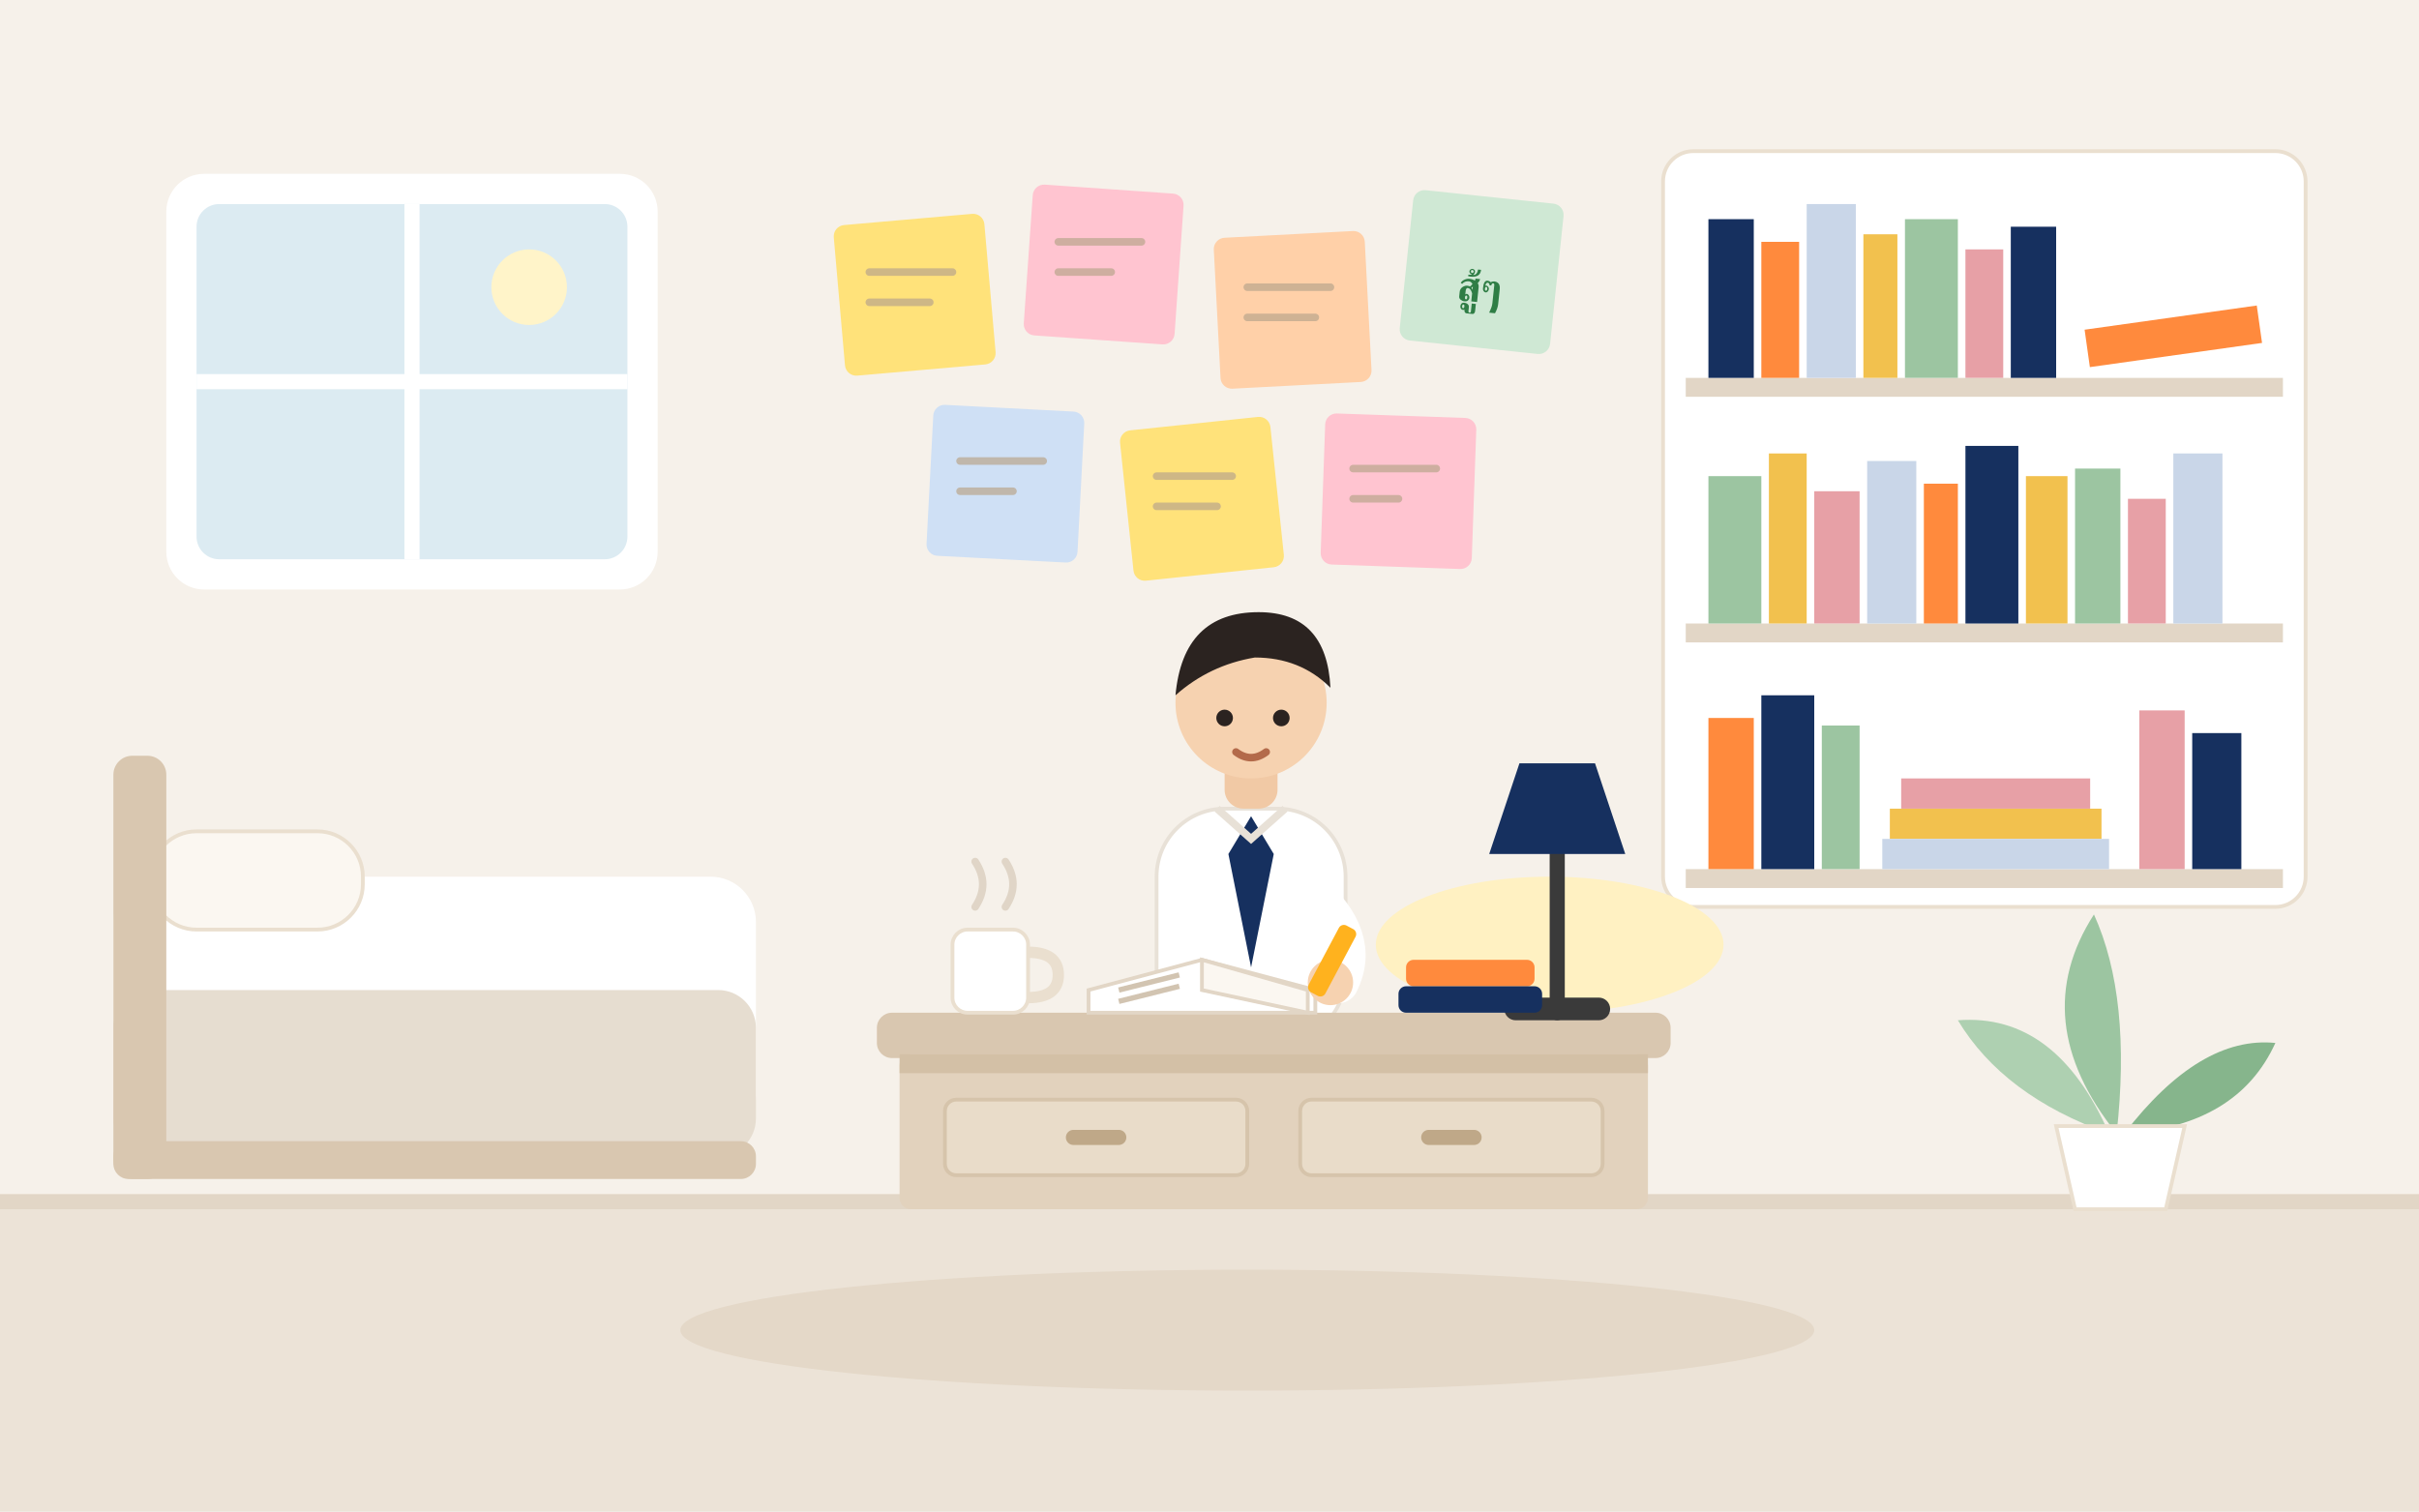
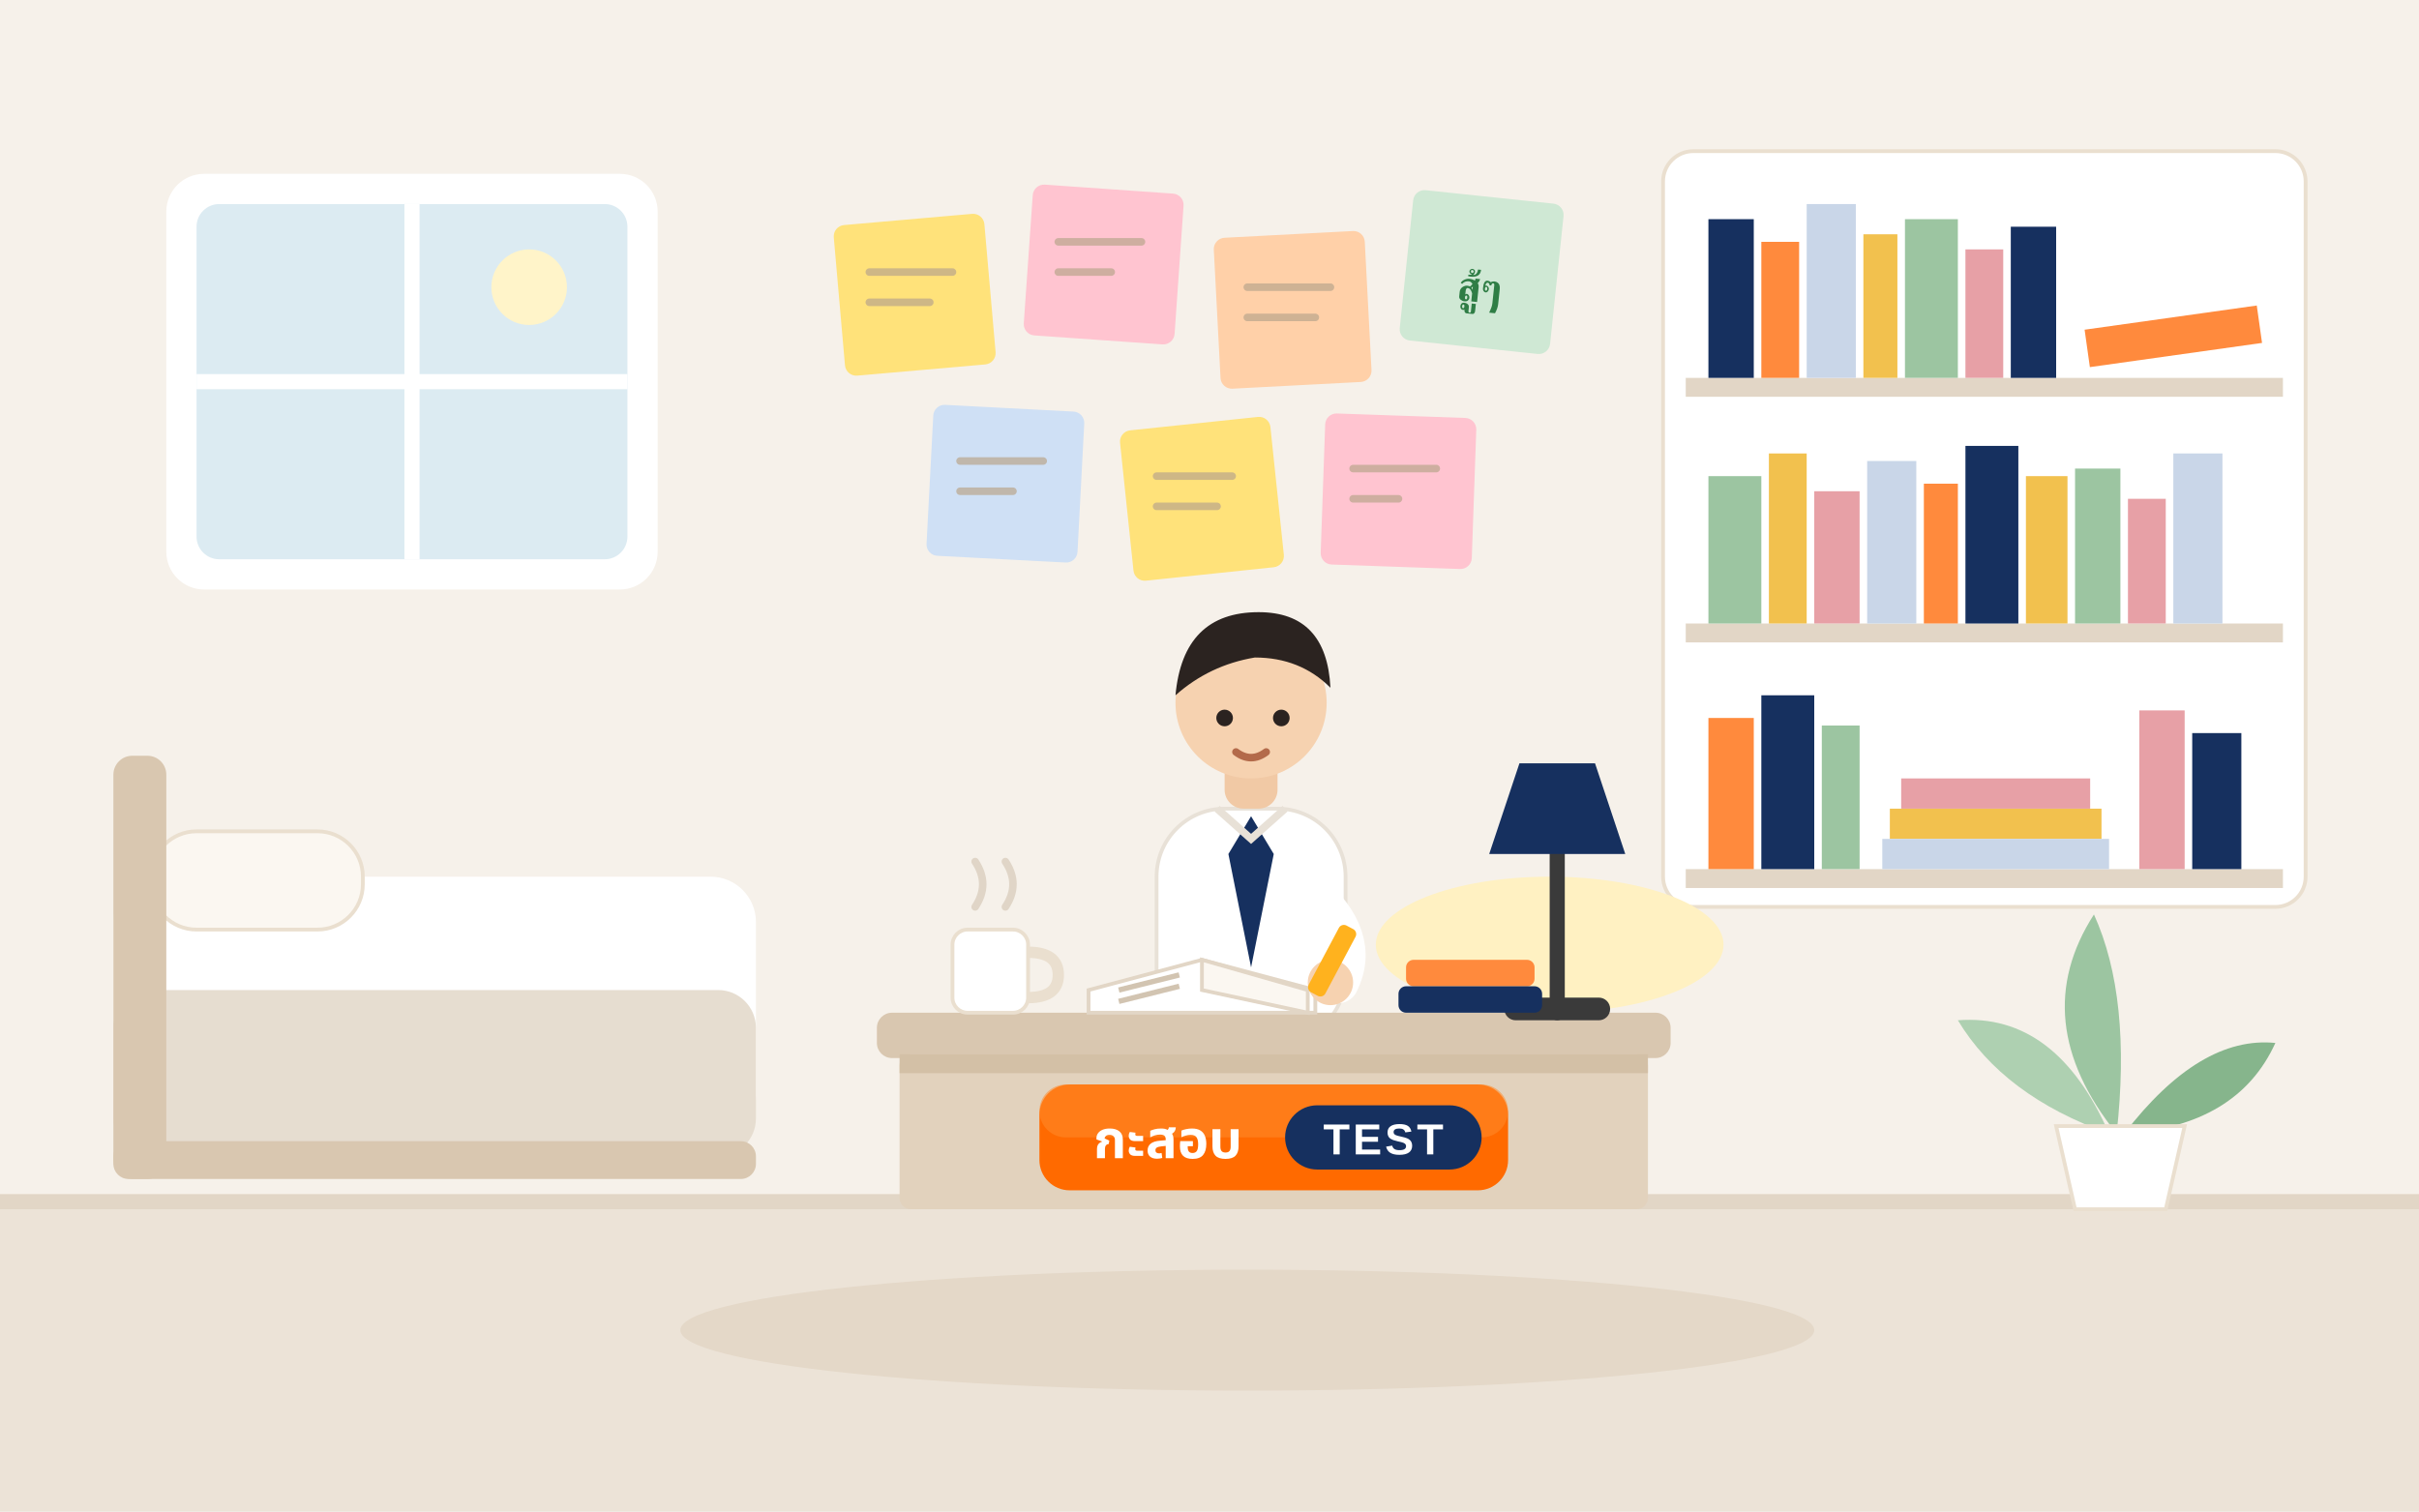
<svg xmlns="http://www.w3.org/2000/svg" viewBox="0 0 640 400" role="img" aria-label="คนนั่งอ่านหนังสือฝึกทำข้อสอบในห้องนอน">
  <style>
.page{animation:flip 5s ease-in-out infinite;transform-origin:318px 262px}
@keyframes flip{0%,70%,100%{transform:scaleX(1)}80%{transform:scaleX(-.2)}90%{transform:scaleX(1)}}
.head{animation:nod 4s ease-in-out infinite;transform-origin:330px 205px}
@keyframes nod{0%,100%{transform:rotate(0)}50%{transform:rotate(3deg)}}
.hand{animation:write 1.2s ease-in-out infinite;transform-origin:352px 258px}
@keyframes write{0%,100%{transform:translate(0,0)}50%{transform:translate(5px,1px)}}
.steam{animation:steam 3s ease-in-out infinite;opacity:.5}
@keyframes steam{0%{transform:translateY(4px);opacity:0}40%{opacity:.5}100%{transform:translateY(-10px);opacity:0}}
.leaf{animation:sway 5s ease-in-out infinite;transform-origin:560px 300px}
@keyframes sway{0%,100%{transform:rotate(0)}50%{transform:rotate(2.5deg)}}
.lamp{animation:glow 4s ease-in-out infinite}
@keyframes glow{0%,100%{opacity:.35}50%{opacity:.5}}
</style>
  <rect width="640" height="400" fill="#f6f1ea" />
  <rect y="318" width="640" height="82" fill="#ece3d7" />
  <rect y="316" width="640" height="4" fill="#e2d6c6" />
  <rect x="44" y="46" width="130" height="110" rx="10" fill="#fff" />
  <rect x="52" y="54" width="114" height="94" rx="6" fill="#dcebf2" />
  <rect x="107" y="54" width="4" height="94" fill="#fff" />
  <rect x="52" y="99" width="114" height="4" fill="#fff" />
  <circle cx="140" cy="76" r="10" fill="#fff4c9" />
  <rect x="30" y="232" width="170" height="70" rx="12" fill="#ffffff" />
  <rect x="30" y="262" width="170" height="44" rx="10" fill="#e6ddd0" />
  <rect x="40" y="220" width="56" height="26" rx="12" fill="#fbf7f1" stroke="#eadfcf" />
  <rect x="30" y="200" width="14" height="112" rx="5" fill="#d9c7b0" />
  <rect x="30" y="302" width="170" height="10" rx="4" fill="#d9c7b0" />
  <rect x="440" y="40" width="170" height="200" rx="8" fill="#fff" stroke="#eadfcf" />
  <g fill="#e2d6c6">
    <rect x="446" y="100" width="158" height="5" />
    <rect x="446" y="165" width="158" height="5" />
    <rect x="446" y="230" width="158" height="5" />
  </g>
  <g>
    <rect x="452" y="58" width="12" height="42" fill="#16305f" />
    <rect x="466" y="64" width="10" height="36" fill="#ff8a3d" />
    <rect x="478" y="54" width="13" height="46" fill="#c9d6e8" />
    <rect x="493" y="62" width="9" height="38" fill="#f2c14e" />
    <rect x="504" y="58" width="14" height="42" fill="#9cc5a1" />
    <rect x="520" y="66" width="10" height="34" fill="#e7a0a6" />
    <rect x="532" y="60" width="12" height="40" fill="#16305f" />
    <rect x="552" y="84" width="46" height="10" fill="#ff8a3d" transform="rotate(-8 575 89)" />
    <rect x="452" y="126" width="14" height="39" fill="#9cc5a1" />
    <rect x="468" y="120" width="10" height="45" fill="#f2c14e" />
    <rect x="480" y="130" width="12" height="35" fill="#e7a0a6" />
    <rect x="494" y="122" width="13" height="43" fill="#c9d6e8" />
    <rect x="509" y="128" width="9" height="37" fill="#ff8a3d" />
    <rect x="520" y="118" width="14" height="47" fill="#16305f" />
    <rect x="536" y="126" width="11" height="39" fill="#f2c14e" />
    <rect x="549" y="124" width="12" height="41" fill="#9cc5a1" />
    <rect x="563" y="132" width="10" height="33" fill="#e7a0a6" />
    <rect x="575" y="120" width="13" height="45" fill="#c9d6e8" />
    <rect x="452" y="190" width="12" height="40" fill="#ff8a3d" />
    <rect x="466" y="184" width="14" height="46" fill="#16305f" />
    <rect x="482" y="192" width="10" height="38" fill="#9cc5a1" />
    <rect x="500" y="214" width="56" height="8" fill="#f2c14e" />
    <rect x="503" y="206" width="50" height="8" fill="#e7a0a6" />
    <rect x="498" y="222" width="60" height="8" fill="#c9d6e8" />
    <rect x="566" y="188" width="12" height="42" fill="#e7a0a6" />
    <rect x="580" y="194" width="13" height="36" fill="#16305f" />
  </g>
  <g>
    <rect x="222" y="58" width="40" height="40" rx="3" fill="#ffe27a" transform="rotate(-5 242 78)" />
    <rect x="272" y="50" width="40" height="40" rx="3" fill="#ffc4d0" transform="rotate(4 292 70)" />
    <rect x="322" y="62" width="40" height="40" rx="3" fill="#ffd0a8" transform="rotate(-3 342 82)" />
    <rect x="372" y="52" width="40" height="40" rx="3" fill="#cfe8d4" transform="rotate(6 392 72)" />
    <rect x="246" y="108" width="40" height="40" rx="3" fill="#cfe0f5" transform="rotate(3 266 128)" />
    <rect x="298" y="112" width="40" height="40" rx="3" fill="#ffe27a" transform="rotate(-6 318 132)" />
    <rect x="350" y="110" width="40" height="40" rx="3" fill="#ffc4d0" transform="rotate(2 370 130)" />
    <g stroke="#b9a58c" stroke-width="2" stroke-linecap="round" opacity=".7">
      <path d="M230 72h22M230 80h16" />
      <path d="M280 64h22M280 72h14" />
      <path d="M330 76h22M330 84h18" />
      <path d="M254 122h22M254 130h14" />
      <path d="M306 126h20M306 134h16" />
      <path d="M358 124h22M358 132h12" />
    </g>
    <text x="392" y="80" text-anchor="middle" font-family="Arial,sans-serif" font-weight="900" font-size="11" fill="#2f7d45" transform="rotate(6 392 72)">สู้ๆ</text>
  </g>
  <rect x="306" y="214" width="50" height="62" rx="18" fill="#ffffff" stroke="#e8e1d7" />
  <path d="M331 216l-6 10 6 30 6-30z" fill="#16305f" />
  <path d="M322 214l9 8 9-8" fill="none" stroke="#e8e1d7" stroke-width="2" />
  <g class="head">
    <rect x="324" y="200" width="14" height="14" rx="5" fill="#f1c9a5" />
    <circle cx="331" cy="186" r="20" fill="#f6d2b0" />
    <path d="M311 184q2-22 22-22 18 0 19 20-8-8-20-8-12 2-21 10z" fill="#2b2320" />
    <circle cx="324" cy="190" r="2.2" fill="#2b2320" />
    <circle cx="339" cy="190" r="2.2" fill="#2b2320" />
    <path d="M327 199q4 3 8 0" stroke="#b36a4a" stroke-width="2" fill="none" stroke-linecap="round" />
  </g>
  <rect x="232" y="268" width="210" height="12" rx="4" fill="#d9c7b0" />
  <rect x="238" y="279" width="198" height="41" rx="3" fill="#e2d2bd" />
  <rect x="238" y="279" width="198" height="5" fill="#d3c0a6" />
-   <rect x="250" y="291" width="80" height="20" rx="3" fill="#e9dcc9" stroke="#d6c4ab" />
-   <rect x="344" y="291" width="80" height="20" rx="3" fill="#e9dcc9" stroke="#d6c4ab" />
-   <rect x="282" y="299" width="16" height="4" rx="2" fill="#bfa888" />
-   <rect x="376" y="299" width="16" height="4" rx="2" fill="#bfa888" />
+   <rect x="275" y="287" width="124" height="28" rx="8" fill="#ff6a00" />
+   <rect x="275" y="287" width="124" height="14" rx="7" fill="#ff8a2b" opacity=".55" />
+   <text x="309" y="306.5" text-anchor="middle" font-family="Mitr,'Noto Sans Thai',Tahoma,sans-serif" font-weight="700" font-size="14" fill="#fff">กะสอบ</text>
+   <rect x="340" y="292.5" width="52" height="17" rx="8.5" fill="#16305f" />
+   <text x="366" y="305.5" text-anchor="middle" font-family="Arial,Helvetica,sans-serif" font-weight="900" font-size="11.5" letter-spacing=".8" fill="#fff">TEST</text>
  <ellipse class="lamp" cx="410" cy="250" rx="46" ry="18" fill="#fff1c2" />
  <path d="M412 268v-44" stroke="#3a3a3a" stroke-width="4" stroke-linecap="round" />
  <path d="M394 226h36l-8-24h-20z" fill="#16305f" />
  <rect x="398" y="264" width="28" height="6" rx="3" fill="#3a3a3a" />
  <rect x="252" y="246" width="20" height="22" rx="4" fill="#fff" stroke="#eadfcf" />
  <path d="M272 252q8 0 8 6t-8 6" stroke="#eadfcf" stroke-width="3" fill="none" />
  <path class="steam" d="M258 240q4-6 0-12M266 240q4-6 0-12" stroke="#c9b9a4" stroke-width="2" fill="none" stroke-linecap="round" />
  <rect x="372" y="254" width="34" height="7" rx="2" fill="#ff8a3d" />
  <rect x="370" y="261" width="38" height="7" rx="2" fill="#16305f" />
  <path d="M288 262l30-8 30 8v6h-60z" fill="#fff" stroke="#e2d6c6" />
  <path class="page" d="M318 254l28 8v6l-28-6z" fill="#fbf7f1" stroke="#e2d6c6" />
  <g stroke="#d2c4b1" stroke-width="1.4">
    <path d="M296 262l16-4M296 265l16-4" />
  </g>
  <path d="M346 236q14 12 8 24" stroke="#fff" stroke-width="11" stroke-linecap="round" fill="none" />
  <g class="hand">
    <circle cx="352" cy="260" r="6" fill="#f6d2b0" />
    <rect x="350" y="244" width="5" height="20" rx="1.5" fill="#ffb21e" transform="rotate(28 352 254)" />
  </g>
  <g class="leaf">
    <path d="M560 300q-24-30-6-58 10 22 6 58z" fill="#9cc5a1" />
    <path d="M562 300q20-26 40-24-10 22-40 24z" fill="#86b58c" />
    <path d="M558 300q-28-10-40-30 26-2 40 30z" fill="#aed0b1" />
  </g>
  <path d="M544 298h34l-5 22h-24z" fill="#fff" stroke="#eadfcf" />
  <ellipse cx="330" cy="352" rx="150" ry="16" fill="#e4d8c8" />
</svg>
